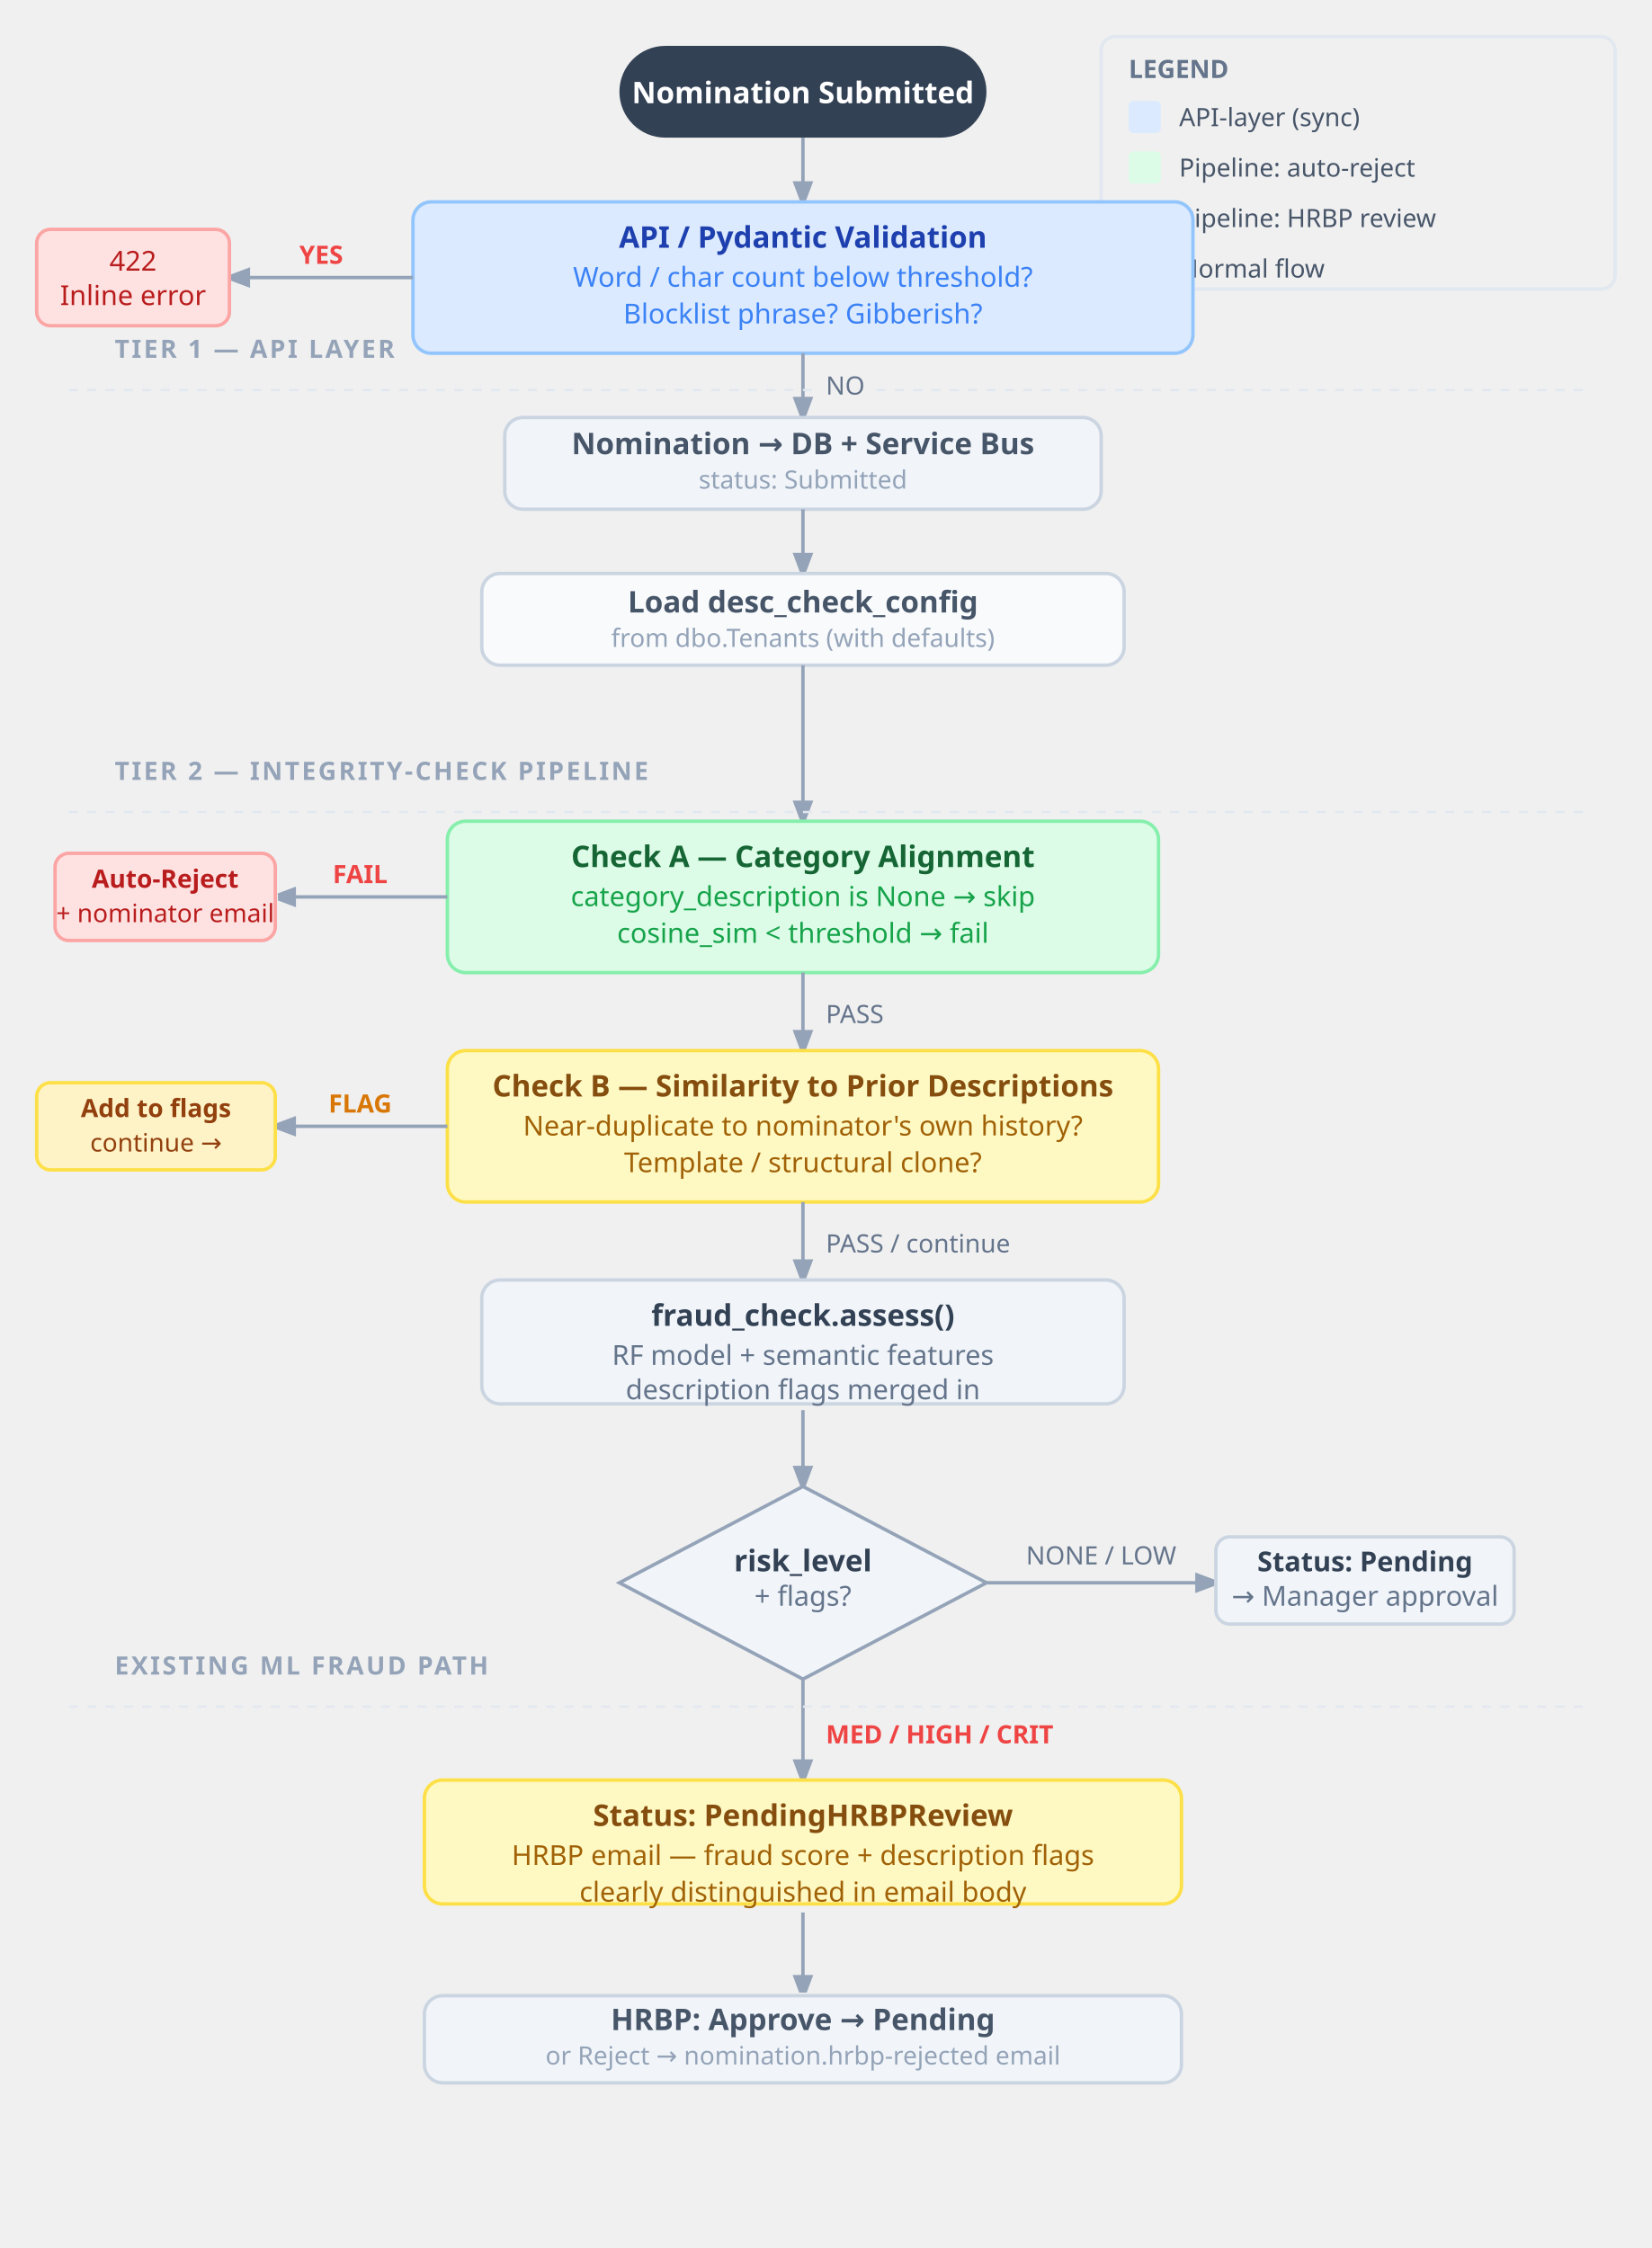
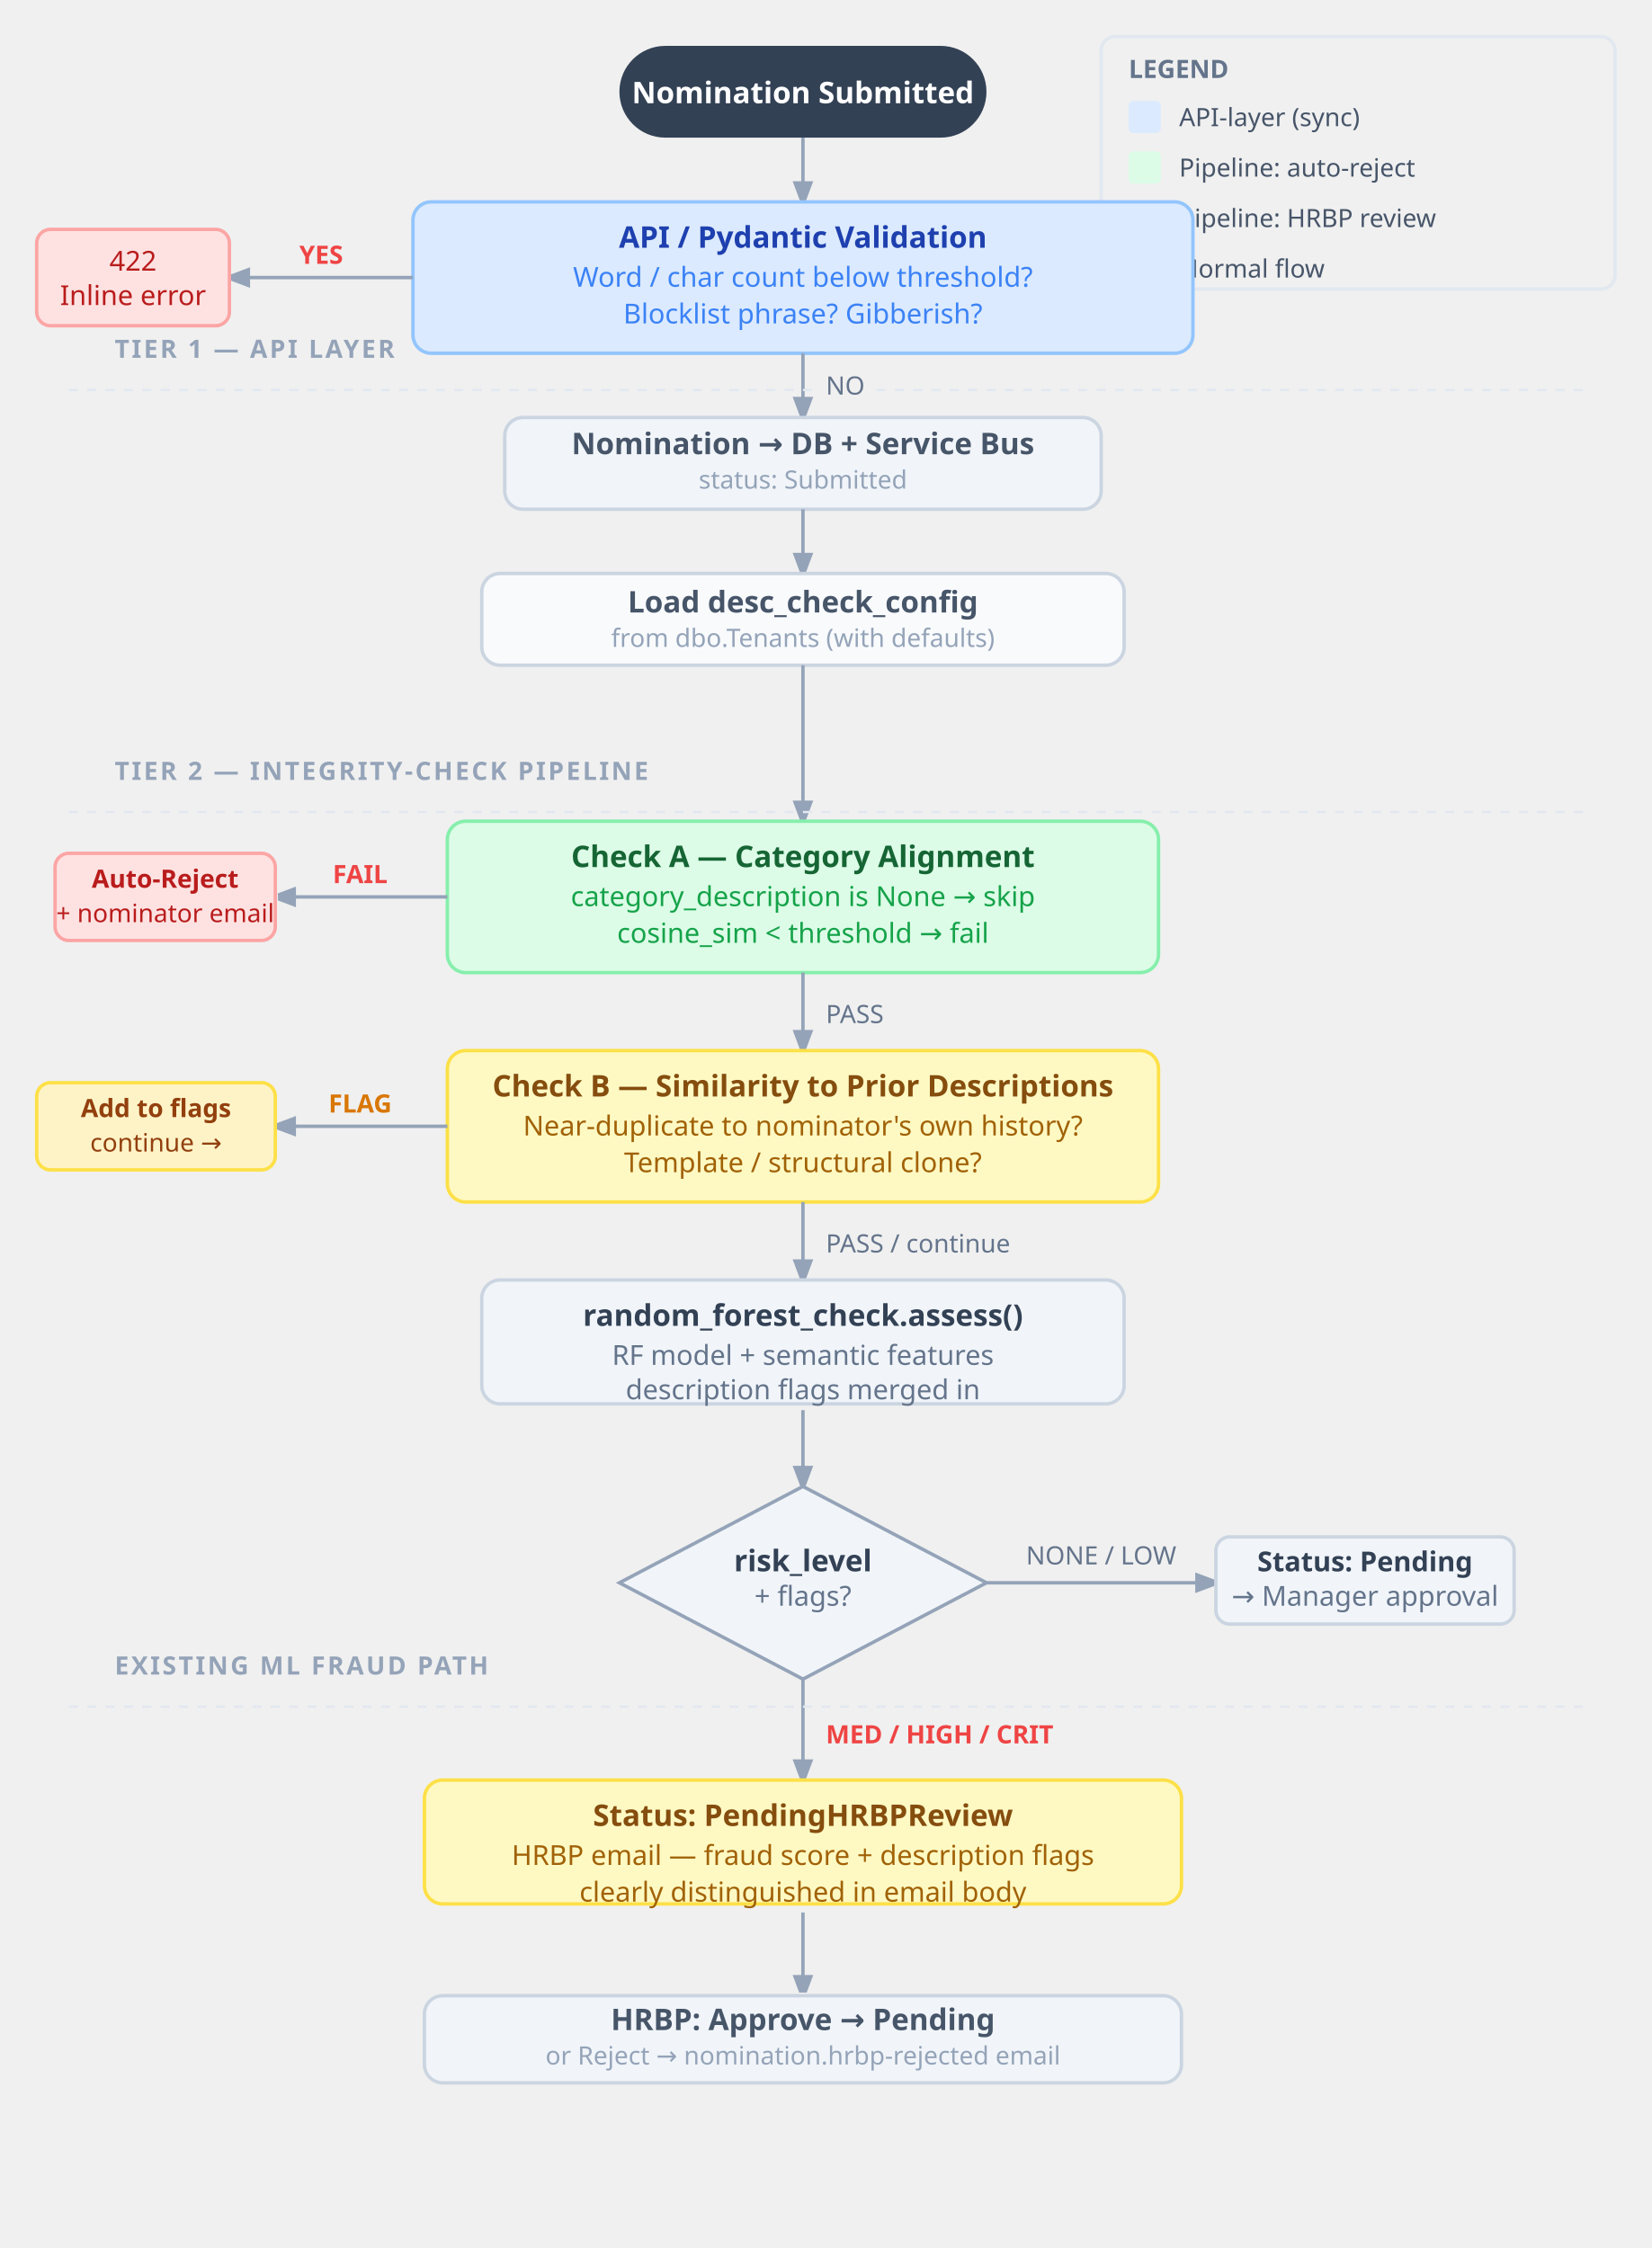
<svg xmlns="http://www.w3.org/2000/svg" viewBox="0 0 720 980" role="img" font-family="system-ui, sans-serif" font-size="13" style="">
  <rect x="480" y="16" width="224" height="110" rx="6" fill="none" stroke="#e2e8f0" stroke-width="1.5" style="fill:none;stroke:rgb(226, 232, 240);color:rgb(0, 0, 0);stroke-width:1.5px;stroke-linecap:butt;stroke-linejoin:miter;opacity:1;font-family:system-ui, sans-serif;font-size:13px;font-weight:400;text-anchor:start;dominant-baseline:auto" />
  <text x="492" y="34" font-size="11" font-weight="600" fill="#64748b" style="fill:rgb(100, 116, 139);stroke:none;color:rgb(0, 0, 0);stroke-width:1px;stroke-linecap:butt;stroke-linejoin:miter;opacity:1;font-family:system-ui, sans-serif;font-size:11px;font-weight:600;text-anchor:start;dominant-baseline:auto">LEGEND</text>
  <rect x="492" y="44" width="14" height="14" rx="2" fill="#dbeafe" style="fill:rgb(219, 234, 254);stroke:none;color:rgb(0, 0, 0);stroke-width:1px;stroke-linecap:butt;stroke-linejoin:miter;opacity:1;font-family:system-ui, sans-serif;font-size:13px;font-weight:400;text-anchor:start;dominant-baseline:auto" />
  <text x="514" y="55" font-size="11" fill="#475569" style="fill:rgb(71, 85, 105);stroke:none;color:rgb(0, 0, 0);stroke-width:1px;stroke-linecap:butt;stroke-linejoin:miter;opacity:1;font-family:system-ui, sans-serif;font-size:11px;font-weight:400;text-anchor:start;dominant-baseline:auto">API-layer (sync)</text>
  <rect x="492" y="66" width="14" height="14" rx="2" fill="#dcfce7" style="fill:rgb(220, 252, 231);stroke:none;color:rgb(0, 0, 0);stroke-width:1px;stroke-linecap:butt;stroke-linejoin:miter;opacity:1;font-family:system-ui, sans-serif;font-size:13px;font-weight:400;text-anchor:start;dominant-baseline:auto" />
  <text x="514" y="77" font-size="11" fill="#475569" style="fill:rgb(71, 85, 105);stroke:none;color:rgb(0, 0, 0);stroke-width:1px;stroke-linecap:butt;stroke-linejoin:miter;opacity:1;font-family:system-ui, sans-serif;font-size:11px;font-weight:400;text-anchor:start;dominant-baseline:auto">Pipeline: auto-reject</text>
  <rect x="492" y="88" width="14" height="14" rx="2" fill="#fef9c3" style="fill:rgb(254, 249, 195);stroke:none;color:rgb(0, 0, 0);stroke-width:1px;stroke-linecap:butt;stroke-linejoin:miter;opacity:1;font-family:system-ui, sans-serif;font-size:13px;font-weight:400;text-anchor:start;dominant-baseline:auto" />
  <text x="514" y="99" font-size="11" fill="#475569" style="fill:rgb(71, 85, 105);stroke:none;color:rgb(0, 0, 0);stroke-width:1px;stroke-linecap:butt;stroke-linejoin:miter;opacity:1;font-family:system-ui, sans-serif;font-size:11px;font-weight:400;text-anchor:start;dominant-baseline:auto">Pipeline: HRBP review</text>
  <rect x="492" y="110" width="14" height="14" rx="2" fill="#f1f5f9" style="fill:rgb(241, 245, 249);stroke:none;color:rgb(0, 0, 0);stroke-width:1px;stroke-linecap:butt;stroke-linejoin:miter;opacity:1;font-family:system-ui, sans-serif;font-size:13px;font-weight:400;text-anchor:start;dominant-baseline:auto" />
  <text x="514" y="121" font-size="11" fill="#475569" style="fill:rgb(71, 85, 105);stroke:none;color:rgb(0, 0, 0);stroke-width:1px;stroke-linecap:butt;stroke-linejoin:miter;opacity:1;font-family:system-ui, sans-serif;font-size:11px;font-weight:400;text-anchor:start;dominant-baseline:auto">Normal flow</text>
  <text x="50" y="156" font-size="11" font-weight="700" fill="#94a3b8" letter-spacing="1" style="fill:rgb(148, 163, 184);stroke:none;color:rgb(0, 0, 0);stroke-width:1px;stroke-linecap:butt;stroke-linejoin:miter;opacity:1;font-family:system-ui, sans-serif;font-size:11px;font-weight:700;text-anchor:start;dominant-baseline:auto">TIER 1 — API LAYER</text>
  <text x="50" y="340" font-size="11" font-weight="700" fill="#94a3b8" letter-spacing="1" style="fill:rgb(148, 163, 184);stroke:none;color:rgb(0, 0, 0);stroke-width:1px;stroke-linecap:butt;stroke-linejoin:miter;opacity:1;font-family:system-ui, sans-serif;font-size:11px;font-weight:700;text-anchor:start;dominant-baseline:auto">TIER 2 — INTEGRITY-CHECK PIPELINE</text>
  <text x="50" y="730" font-size="11" font-weight="700" fill="#94a3b8" letter-spacing="1" style="fill:rgb(148, 163, 184);stroke:none;color:rgb(0, 0, 0);stroke-width:1px;stroke-linecap:butt;stroke-linejoin:miter;opacity:1;font-family:system-ui, sans-serif;font-size:11px;font-weight:700;text-anchor:start;dominant-baseline:auto">EXISTING ML FRAUD PATH</text>
  <rect x="270" y="20" width="160" height="40" rx="20" fill="#334155" style="fill:rgb(51, 65, 85);stroke:none;color:rgb(0, 0, 0);stroke-width:1px;stroke-linecap:butt;stroke-linejoin:miter;opacity:1;font-family:system-ui, sans-serif;font-size:13px;font-weight:400;text-anchor:start;dominant-baseline:auto" />
  <text x="350" y="45" text-anchor="middle" fill="white" font-weight="600" style="fill:rgb(255, 255, 255);stroke:none;color:rgb(0, 0, 0);stroke-width:1px;stroke-linecap:butt;stroke-linejoin:miter;opacity:1;font-family:system-ui, sans-serif;font-size:13px;font-weight:600;text-anchor:middle;dominant-baseline:auto">Nomination Submitted</text>
  <line x1="350" y1="60" x2="350" y2="88" stroke="#94a3b8" stroke-width="1.5" marker-end="url(#arr)" style="fill:rgb(0, 0, 0);stroke:rgb(148, 163, 184);color:rgb(0, 0, 0);stroke-width:1.5px;stroke-linecap:butt;stroke-linejoin:miter;opacity:1;font-family:system-ui, sans-serif;font-size:13px;font-weight:400;text-anchor:start;dominant-baseline:auto" />
  <rect x="180" y="88" width="340" height="66" rx="8" fill="#dbeafe" stroke="#93c5fd" stroke-width="1.5" style="fill:rgb(219, 234, 254);stroke:rgb(147, 197, 253);color:rgb(0, 0, 0);stroke-width:1.5px;stroke-linecap:butt;stroke-linejoin:miter;opacity:1;font-family:system-ui, sans-serif;font-size:13px;font-weight:400;text-anchor:start;dominant-baseline:auto" />
  <text x="350" y="108" text-anchor="middle" font-weight="600" fill="#1e40af" style="fill:rgb(30, 64, 175);stroke:none;color:rgb(0, 0, 0);stroke-width:1px;stroke-linecap:butt;stroke-linejoin:miter;opacity:1;font-family:system-ui, sans-serif;font-size:13px;font-weight:600;text-anchor:middle;dominant-baseline:auto">API / Pydantic Validation</text>
  <text x="350" y="125" text-anchor="middle" fill="#3b82f6" font-size="12" style="fill:rgb(59, 130, 246);stroke:none;color:rgb(0, 0, 0);stroke-width:1px;stroke-linecap:butt;stroke-linejoin:miter;opacity:1;font-family:system-ui, sans-serif;font-size:12px;font-weight:400;text-anchor:middle;dominant-baseline:auto">Word / char count below threshold?</text>
  <text x="350" y="141" text-anchor="middle" fill="#3b82f6" font-size="12" style="fill:rgb(59, 130, 246);stroke:none;color:rgb(0, 0, 0);stroke-width:1px;stroke-linecap:butt;stroke-linejoin:miter;opacity:1;font-family:system-ui, sans-serif;font-size:12px;font-weight:400;text-anchor:middle;dominant-baseline:auto">Blocklist phrase?  Gibberish?</text>
  <line x1="180" y1="121" x2="100" y2="121" stroke="#94a3b8" stroke-width="1.5" marker-end="url(#arr)" style="fill:rgb(0, 0, 0);stroke:rgb(148, 163, 184);color:rgb(0, 0, 0);stroke-width:1.5px;stroke-linecap:butt;stroke-linejoin:miter;opacity:1;font-family:system-ui, sans-serif;font-size:13px;font-weight:400;text-anchor:start;dominant-baseline:auto" />
  <text x="140" y="115" text-anchor="middle" font-size="11" fill="#ef4444" font-weight="600" style="fill:rgb(239, 68, 68);stroke:none;color:rgb(0, 0, 0);stroke-width:1px;stroke-linecap:butt;stroke-linejoin:miter;opacity:1;font-family:system-ui, sans-serif;font-size:11px;font-weight:600;text-anchor:middle;dominant-baseline:auto">YES</text>
  <rect x="16" y="100" width="84" height="42" rx="6" fill="#fee2e2" stroke="#fca5a5" stroke-width="1.5" style="fill:rgb(254, 226, 226);stroke:rgb(252, 165, 165);color:rgb(0, 0, 0);stroke-width:1.5px;stroke-linecap:butt;stroke-linejoin:miter;opacity:1;font-family:system-ui, sans-serif;font-size:13px;font-weight:400;text-anchor:start;dominant-baseline:auto" />
  <text x="58" y="118" text-anchor="middle" font-size="12" fill="#b91c1c" style="fill:rgb(185, 28, 28);stroke:none;color:rgb(0, 0, 0);stroke-width:1px;stroke-linecap:butt;stroke-linejoin:miter;opacity:1;font-family:system-ui, sans-serif;font-size:12px;font-weight:400;text-anchor:middle;dominant-baseline:auto">422</text>
  <text x="58" y="133" text-anchor="middle" font-size="12" fill="#b91c1c" style="fill:rgb(185, 28, 28);stroke:none;color:rgb(0, 0, 0);stroke-width:1px;stroke-linecap:butt;stroke-linejoin:miter;opacity:1;font-family:system-ui, sans-serif;font-size:12px;font-weight:400;text-anchor:middle;dominant-baseline:auto">Inline error</text>
  <line x1="350" y1="154" x2="350" y2="182" stroke="#94a3b8" stroke-width="1.5" marker-end="url(#arr)" mask="url(#imagine-text-gaps-2oszlg)" style="fill:rgb(0, 0, 0);stroke:rgb(148, 163, 184);color:rgb(0, 0, 0);stroke-width:1.5px;stroke-linecap:butt;stroke-linejoin:miter;opacity:1;font-family:system-ui, sans-serif;font-size:13px;font-weight:400;text-anchor:start;dominant-baseline:auto" />
  <text x="360" y="172" font-size="11" fill="#64748b" style="fill:rgb(100, 116, 139);stroke:none;color:rgb(0, 0, 0);stroke-width:1px;stroke-linecap:butt;stroke-linejoin:miter;opacity:1;font-family:system-ui, sans-serif;font-size:11px;font-weight:400;text-anchor:start;dominant-baseline:auto">NO</text>
  <rect x="220" y="182" width="260" height="40" rx="8" fill="#f1f5f9" stroke="#cbd5e1" stroke-width="1.5" style="fill:rgb(241, 245, 249);stroke:rgb(203, 213, 225);color:rgb(0, 0, 0);stroke-width:1.5px;stroke-linecap:butt;stroke-linejoin:miter;opacity:1;font-family:system-ui, sans-serif;font-size:13px;font-weight:400;text-anchor:start;dominant-baseline:auto" />
  <text x="350" y="198" text-anchor="middle" fill="#475569" font-weight="600" style="fill:rgb(71, 85, 105);stroke:none;color:rgb(0, 0, 0);stroke-width:1px;stroke-linecap:butt;stroke-linejoin:miter;opacity:1;font-family:system-ui, sans-serif;font-size:13px;font-weight:600;text-anchor:middle;dominant-baseline:auto">Nomination → DB + Service Bus</text>
  <text x="350" y="213" text-anchor="middle" fill="#94a3b8" font-size="11" style="fill:rgb(148, 163, 184);stroke:none;color:rgb(0, 0, 0);stroke-width:1px;stroke-linecap:butt;stroke-linejoin:miter;opacity:1;font-family:system-ui, sans-serif;font-size:11px;font-weight:400;text-anchor:middle;dominant-baseline:auto">status: Submitted</text>
  <line x1="350" y1="222" x2="350" y2="250" stroke="#94a3b8" stroke-width="1.5" marker-end="url(#arr)" style="fill:rgb(0, 0, 0);stroke:rgb(148, 163, 184);color:rgb(0, 0, 0);stroke-width:1.5px;stroke-linecap:butt;stroke-linejoin:miter;opacity:1;font-family:system-ui, sans-serif;font-size:13px;font-weight:400;text-anchor:start;dominant-baseline:auto" />
  <rect x="210" y="250" width="280" height="40" rx="8" fill="#f8fafc" stroke="#cbd5e1" stroke-width="1.5" style="fill:rgb(248, 250, 252);stroke:rgb(203, 213, 225);color:rgb(0, 0, 0);stroke-width:1.5px;stroke-linecap:butt;stroke-linejoin:miter;opacity:1;font-family:system-ui, sans-serif;font-size:13px;font-weight:400;text-anchor:start;dominant-baseline:auto" />
  <text x="350" y="267" text-anchor="middle" fill="#475569" font-weight="600" style="fill:rgb(71, 85, 105);stroke:none;color:rgb(0, 0, 0);stroke-width:1px;stroke-linecap:butt;stroke-linejoin:miter;opacity:1;font-family:system-ui, sans-serif;font-size:13px;font-weight:600;text-anchor:middle;dominant-baseline:auto">Load desc_check_config</text>
  <text x="350" y="282" text-anchor="middle" fill="#94a3b8" font-size="11" style="fill:rgb(148, 163, 184);stroke:none;color:rgb(0, 0, 0);stroke-width:1px;stroke-linecap:butt;stroke-linejoin:miter;opacity:1;font-family:system-ui, sans-serif;font-size:11px;font-weight:400;text-anchor:middle;dominant-baseline:auto">from dbo.Tenants (with defaults)</text>
  <line x1="350" y1="290" x2="350" y2="358" stroke="#94a3b8" stroke-width="1.5" marker-end="url(#arr)" style="fill:rgb(0, 0, 0);stroke:rgb(148, 163, 184);color:rgb(0, 0, 0);stroke-width:1.5px;stroke-linecap:butt;stroke-linejoin:miter;opacity:1;font-family:system-ui, sans-serif;font-size:13px;font-weight:400;text-anchor:start;dominant-baseline:auto" />
  <rect x="195" y="358" width="310" height="66" rx="8" fill="#dcfce7" stroke="#86efac" stroke-width="1.5" style="fill:rgb(220, 252, 231);stroke:rgb(134, 239, 172);color:rgb(0, 0, 0);stroke-width:1.5px;stroke-linecap:butt;stroke-linejoin:miter;opacity:1;font-family:system-ui, sans-serif;font-size:13px;font-weight:400;text-anchor:start;dominant-baseline:auto" />
  <text x="350" y="378" text-anchor="middle" font-weight="600" fill="#166534" style="fill:rgb(22, 101, 52);stroke:none;color:rgb(0, 0, 0);stroke-width:1px;stroke-linecap:butt;stroke-linejoin:miter;opacity:1;font-family:system-ui, sans-serif;font-size:13px;font-weight:600;text-anchor:middle;dominant-baseline:auto">Check A — Category Alignment</text>
  <text x="350" y="395" text-anchor="middle" fill="#16a34a" font-size="12" style="fill:rgb(22, 163, 74);stroke:none;color:rgb(0, 0, 0);stroke-width:1px;stroke-linecap:butt;stroke-linejoin:miter;opacity:1;font-family:system-ui, sans-serif;font-size:12px;font-weight:400;text-anchor:middle;dominant-baseline:auto">category_description is None → skip</text>
  <text x="350" y="411" text-anchor="middle" fill="#16a34a" font-size="12" style="fill:rgb(22, 163, 74);stroke:none;color:rgb(0, 0, 0);stroke-width:1px;stroke-linecap:butt;stroke-linejoin:miter;opacity:1;font-family:system-ui, sans-serif;font-size:12px;font-weight:400;text-anchor:middle;dominant-baseline:auto">cosine_sim &lt; threshold → fail</text>
  <line x1="195" y1="391" x2="120" y2="391" stroke="#94a3b8" stroke-width="1.5" marker-end="url(#arr)" mask="url(#imagine-text-gaps-2oszlg)" style="fill:rgb(0, 0, 0);stroke:rgb(148, 163, 184);color:rgb(0, 0, 0);stroke-width:1.5px;stroke-linecap:butt;stroke-linejoin:miter;opacity:1;font-family:system-ui, sans-serif;font-size:13px;font-weight:400;text-anchor:start;dominant-baseline:auto" />
  <text x="157" y="385" text-anchor="middle" font-size="11" fill="#ef4444" font-weight="600" style="fill:rgb(239, 68, 68);stroke:none;color:rgb(0, 0, 0);stroke-width:1px;stroke-linecap:butt;stroke-linejoin:miter;opacity:1;font-family:system-ui, sans-serif;font-size:11px;font-weight:600;text-anchor:middle;dominant-baseline:auto">FAIL</text>
  <rect x="24" y="372" width="96" height="38" rx="6" fill="#fee2e2" stroke="#fca5a5" stroke-width="1.5" style="fill:rgb(254, 226, 226);stroke:rgb(252, 165, 165);color:rgb(0, 0, 0);stroke-width:1.5px;stroke-linecap:butt;stroke-linejoin:miter;opacity:1;font-family:system-ui, sans-serif;font-size:13px;font-weight:400;text-anchor:start;dominant-baseline:auto" />
  <text x="72" y="387" text-anchor="middle" font-size="11" fill="#b91c1c" font-weight="600" style="fill:rgb(185, 28, 28);stroke:none;color:rgb(0, 0, 0);stroke-width:1px;stroke-linecap:butt;stroke-linejoin:miter;opacity:1;font-family:system-ui, sans-serif;font-size:11px;font-weight:600;text-anchor:middle;dominant-baseline:auto">Auto-Reject</text>
  <text x="72" y="402" text-anchor="middle" font-size="11" fill="#b91c1c" style="fill:rgb(185, 28, 28);stroke:none;color:rgb(0, 0, 0);stroke-width:1px;stroke-linecap:butt;stroke-linejoin:miter;opacity:1;font-family:system-ui, sans-serif;font-size:11px;font-weight:400;text-anchor:middle;dominant-baseline:auto">+ nominator email</text>
  <line x1="350" y1="424" x2="350" y2="458" stroke="#94a3b8" stroke-width="1.5" marker-end="url(#arr)" style="fill:rgb(0, 0, 0);stroke:rgb(148, 163, 184);color:rgb(0, 0, 0);stroke-width:1.5px;stroke-linecap:butt;stroke-linejoin:miter;opacity:1;font-family:system-ui, sans-serif;font-size:13px;font-weight:400;text-anchor:start;dominant-baseline:auto" />
  <text x="360" y="446" font-size="11" fill="#64748b" style="fill:rgb(100, 116, 139);stroke:none;color:rgb(0, 0, 0);stroke-width:1px;stroke-linecap:butt;stroke-linejoin:miter;opacity:1;font-family:system-ui, sans-serif;font-size:11px;font-weight:400;text-anchor:start;dominant-baseline:auto">PASS</text>
  <rect x="195" y="458" width="310" height="66" rx="8" fill="#fef9c3" stroke="#fde047" stroke-width="1.5" style="fill:rgb(254, 249, 195);stroke:rgb(253, 224, 71);color:rgb(0, 0, 0);stroke-width:1.5px;stroke-linecap:butt;stroke-linejoin:miter;opacity:1;font-family:system-ui, sans-serif;font-size:13px;font-weight:400;text-anchor:start;dominant-baseline:auto" />
  <text x="350" y="478" text-anchor="middle" font-weight="600" fill="#854d0e" style="fill:rgb(133, 77, 14);stroke:none;color:rgb(0, 0, 0);stroke-width:1px;stroke-linecap:butt;stroke-linejoin:miter;opacity:1;font-family:system-ui, sans-serif;font-size:13px;font-weight:600;text-anchor:middle;dominant-baseline:auto">Check B — Similarity to Prior Descriptions</text>
  <text x="350" y="495" text-anchor="middle" fill="#a16207" font-size="12" style="fill:rgb(161, 98, 7);stroke:none;color:rgb(0, 0, 0);stroke-width:1px;stroke-linecap:butt;stroke-linejoin:miter;opacity:1;font-family:system-ui, sans-serif;font-size:12px;font-weight:400;text-anchor:middle;dominant-baseline:auto">Near-duplicate to nominator's own history?</text>
  <text x="350" y="511" text-anchor="middle" fill="#a16207" font-size="12" style="fill:rgb(161, 98, 7);stroke:none;color:rgb(0, 0, 0);stroke-width:1px;stroke-linecap:butt;stroke-linejoin:miter;opacity:1;font-family:system-ui, sans-serif;font-size:12px;font-weight:400;text-anchor:middle;dominant-baseline:auto">Template / structural clone?</text>
  <line x1="195" y1="491" x2="120" y2="491" stroke="#94a3b8" stroke-width="1.5" marker-end="url(#arr)" style="fill:rgb(0, 0, 0);stroke:rgb(148, 163, 184);color:rgb(0, 0, 0);stroke-width:1.5px;stroke-linecap:butt;stroke-linejoin:miter;opacity:1;font-family:system-ui, sans-serif;font-size:13px;font-weight:400;text-anchor:start;dominant-baseline:auto" />
  <text x="157" y="485" text-anchor="middle" font-size="11" fill="#d97706" font-weight="600" style="fill:rgb(217, 119, 6);stroke:none;color:rgb(0, 0, 0);stroke-width:1px;stroke-linecap:butt;stroke-linejoin:miter;opacity:1;font-family:system-ui, sans-serif;font-size:11px;font-weight:600;text-anchor:middle;dominant-baseline:auto">FLAG</text>
  <rect x="16" y="472" width="104" height="38" rx="6" fill="#fef3c7" stroke="#fde047" stroke-width="1.5" style="fill:rgb(254, 243, 199);stroke:rgb(253, 224, 71);color:rgb(0, 0, 0);stroke-width:1.5px;stroke-linecap:butt;stroke-linejoin:miter;opacity:1;font-family:system-ui, sans-serif;font-size:13px;font-weight:400;text-anchor:start;dominant-baseline:auto" />
  <text x="68" y="487" text-anchor="middle" font-size="11" fill="#92400e" font-weight="600" style="fill:rgb(146, 64, 14);stroke:none;color:rgb(0, 0, 0);stroke-width:1px;stroke-linecap:butt;stroke-linejoin:miter;opacity:1;font-family:system-ui, sans-serif;font-size:11px;font-weight:600;text-anchor:middle;dominant-baseline:auto">Add to flags</text>
  <text x="68" y="502" text-anchor="middle" font-size="11" fill="#92400e" style="fill:rgb(146, 64, 14);stroke:none;color:rgb(0, 0, 0);stroke-width:1px;stroke-linecap:butt;stroke-linejoin:miter;opacity:1;font-family:system-ui, sans-serif;font-size:11px;font-weight:400;text-anchor:middle;dominant-baseline:auto">continue →</text>
  <line x1="350" y1="524" x2="350" y2="558" stroke="#94a3b8" stroke-width="1.5" marker-end="url(#arr)" style="fill:rgb(0, 0, 0);stroke:rgb(148, 163, 184);color:rgb(0, 0, 0);stroke-width:1.5px;stroke-linecap:butt;stroke-linejoin:miter;opacity:1;font-family:system-ui, sans-serif;font-size:13px;font-weight:400;text-anchor:start;dominant-baseline:auto" />
  <text x="360" y="546" font-size="11" fill="#64748b" style="fill:rgb(100, 116, 139);stroke:none;color:rgb(0, 0, 0);stroke-width:1px;stroke-linecap:butt;stroke-linejoin:miter;opacity:1;font-family:system-ui, sans-serif;font-size:11px;font-weight:400;text-anchor:start;dominant-baseline:auto">PASS / continue</text>
  <rect x="210" y="558" width="280" height="54" rx="8" fill="#f1f5f9" stroke="#cbd5e1" stroke-width="1.5" style="fill:rgb(241, 245, 249);stroke:rgb(203, 213, 225);color:rgb(0, 0, 0);stroke-width:1.5px;stroke-linecap:butt;stroke-linejoin:miter;opacity:1;font-family:system-ui, sans-serif;font-size:13px;font-weight:400;text-anchor:start;dominant-baseline:auto" />
-   <text x="350" y="578" text-anchor="middle" font-weight="600" fill="#334155" style="fill:rgb(51, 65, 85);stroke:none;color:rgb(0, 0, 0);stroke-width:1px;stroke-linecap:butt;stroke-linejoin:miter;opacity:1;font-family:system-ui, sans-serif;font-size:13px;font-weight:600;text-anchor:middle;dominant-baseline:auto">fraud_check.assess()</text>
+   <text x="350" y="578" text-anchor="middle" font-weight="600" fill="#334155" style="fill:rgb(51, 65, 85);stroke:none;color:rgb(0, 0, 0);stroke-width:1px;stroke-linecap:butt;stroke-linejoin:miter;opacity:1;font-family:system-ui, sans-serif;font-size:13px;font-weight:600;text-anchor:middle;dominant-baseline:auto">random_forest_check.assess()</text>
  <text x="350" y="595" text-anchor="middle" fill="#64748b" font-size="12" style="fill:rgb(100, 116, 139);stroke:none;color:rgb(0, 0, 0);stroke-width:1px;stroke-linecap:butt;stroke-linejoin:miter;opacity:1;font-family:system-ui, sans-serif;font-size:12px;font-weight:400;text-anchor:middle;dominant-baseline:auto">RF model + semantic features</text>
  <text x="350" y="610" text-anchor="middle" fill="#64748b" font-size="12" style="fill:rgb(100, 116, 139);stroke:none;color:rgb(0, 0, 0);stroke-width:1px;stroke-linecap:butt;stroke-linejoin:miter;opacity:1;font-family:system-ui, sans-serif;font-size:12px;font-weight:400;text-anchor:middle;dominant-baseline:auto">description flags merged in</text>
  <line x1="350" y1="612" x2="350" y2="648" stroke="#94a3b8" stroke-width="1.5" marker-end="url(#arr)" mask="url(#imagine-text-gaps-2oszlg)" style="fill:rgb(0, 0, 0);stroke:rgb(148, 163, 184);color:rgb(0, 0, 0);stroke-width:1.5px;stroke-linecap:butt;stroke-linejoin:miter;opacity:1;font-family:system-ui, sans-serif;font-size:13px;font-weight:400;text-anchor:start;dominant-baseline:auto" />
  <polygon points="350,648 430,690 350,732 270,690" fill="#f1f5f9" stroke="#94a3b8" stroke-width="1.5" style="fill:rgb(241, 245, 249);stroke:rgb(148, 163, 184);color:rgb(0, 0, 0);stroke-width:1.5px;stroke-linecap:butt;stroke-linejoin:miter;opacity:1;font-family:system-ui, sans-serif;font-size:13px;font-weight:400;text-anchor:start;dominant-baseline:auto" />
  <text x="350" y="685" text-anchor="middle" font-weight="600" fill="#334155" style="fill:rgb(51, 65, 85);stroke:none;color:rgb(0, 0, 0);stroke-width:1px;stroke-linecap:butt;stroke-linejoin:miter;opacity:1;font-family:system-ui, sans-serif;font-size:13px;font-weight:600;text-anchor:middle;dominant-baseline:auto">risk_level</text>
  <text x="350" y="700" text-anchor="middle" fill="#64748b" font-size="12" style="fill:rgb(100, 116, 139);stroke:none;color:rgb(0, 0, 0);stroke-width:1px;stroke-linecap:butt;stroke-linejoin:miter;opacity:1;font-family:system-ui, sans-serif;font-size:12px;font-weight:400;text-anchor:middle;dominant-baseline:auto">+ flags?</text>
  <line x1="430" y1="690" x2="530" y2="690" stroke="#94a3b8" stroke-width="1.5" marker-end="url(#arr)" style="fill:rgb(0, 0, 0);stroke:rgb(148, 163, 184);color:rgb(0, 0, 0);stroke-width:1.5px;stroke-linecap:butt;stroke-linejoin:miter;opacity:1;font-family:system-ui, sans-serif;font-size:13px;font-weight:400;text-anchor:start;dominant-baseline:auto" />
  <text x="480" y="682" text-anchor="middle" font-size="11" fill="#64748b" style="fill:rgb(100, 116, 139);stroke:none;color:rgb(0, 0, 0);stroke-width:1px;stroke-linecap:butt;stroke-linejoin:miter;opacity:1;font-family:system-ui, sans-serif;font-size:11px;font-weight:400;text-anchor:middle;dominant-baseline:auto">NONE / LOW</text>
  <rect x="530" y="670" width="130" height="38" rx="6" fill="#f1f5f9" stroke="#cbd5e1" stroke-width="1.5" style="fill:rgb(241, 245, 249);stroke:rgb(203, 213, 225);color:rgb(0, 0, 0);stroke-width:1.5px;stroke-linecap:butt;stroke-linejoin:miter;opacity:1;font-family:system-ui, sans-serif;font-size:13px;font-weight:400;text-anchor:start;dominant-baseline:auto" />
  <text x="595" y="685" text-anchor="middle" font-size="12" fill="#334155" font-weight="600" style="fill:rgb(51, 65, 85);stroke:none;color:rgb(0, 0, 0);stroke-width:1px;stroke-linecap:butt;stroke-linejoin:miter;opacity:1;font-family:system-ui, sans-serif;font-size:12px;font-weight:600;text-anchor:middle;dominant-baseline:auto">Status: Pending</text>
  <text x="595" y="700" text-anchor="middle" font-size="12" fill="#64748b" style="fill:rgb(100, 116, 139);stroke:none;color:rgb(0, 0, 0);stroke-width:1px;stroke-linecap:butt;stroke-linejoin:miter;opacity:1;font-family:system-ui, sans-serif;font-size:12px;font-weight:400;text-anchor:middle;dominant-baseline:auto">→ Manager approval</text>
  <line x1="350" y1="732" x2="350" y2="776" stroke="#94a3b8" stroke-width="1.5" marker-end="url(#arr)" style="fill:rgb(0, 0, 0);stroke:rgb(148, 163, 184);color:rgb(0, 0, 0);stroke-width:1.5px;stroke-linecap:butt;stroke-linejoin:miter;opacity:1;font-family:system-ui, sans-serif;font-size:13px;font-weight:400;text-anchor:start;dominant-baseline:auto" />
  <text x="360" y="760" font-size="11" fill="#ef4444" font-weight="600" style="fill:rgb(239, 68, 68);stroke:none;color:rgb(0, 0, 0);stroke-width:1px;stroke-linecap:butt;stroke-linejoin:miter;opacity:1;font-family:system-ui, sans-serif;font-size:11px;font-weight:600;text-anchor:start;dominant-baseline:auto">MED / HIGH / CRIT</text>
  <rect x="185" y="776" width="330" height="54" rx="8" fill="#fef9c3" stroke="#fde047" stroke-width="1.5" style="fill:rgb(254, 249, 195);stroke:rgb(253, 224, 71);color:rgb(0, 0, 0);stroke-width:1.5px;stroke-linecap:butt;stroke-linejoin:miter;opacity:1;font-family:system-ui, sans-serif;font-size:13px;font-weight:400;text-anchor:start;dominant-baseline:auto" />
  <text x="350" y="796" text-anchor="middle" font-weight="600" fill="#854d0e" style="fill:rgb(133, 77, 14);stroke:none;color:rgb(0, 0, 0);stroke-width:1px;stroke-linecap:butt;stroke-linejoin:miter;opacity:1;font-family:system-ui, sans-serif;font-size:13px;font-weight:600;text-anchor:middle;dominant-baseline:auto">Status: PendingHRBPReview</text>
  <text x="350" y="813" text-anchor="middle" fill="#a16207" font-size="12" style="fill:rgb(161, 98, 7);stroke:none;color:rgb(0, 0, 0);stroke-width:1px;stroke-linecap:butt;stroke-linejoin:miter;opacity:1;font-family:system-ui, sans-serif;font-size:12px;font-weight:400;text-anchor:middle;dominant-baseline:auto">HRBP email — fraud score + description flags</text>
  <text x="350" y="829" text-anchor="middle" fill="#a16207" font-size="12" style="fill:rgb(161, 98, 7);stroke:none;color:rgb(0, 0, 0);stroke-width:1px;stroke-linecap:butt;stroke-linejoin:miter;opacity:1;font-family:system-ui, sans-serif;font-size:12px;font-weight:400;text-anchor:middle;dominant-baseline:auto">clearly distinguished in email body</text>
  <line x1="350" y1="830" x2="350" y2="870" stroke="#94a3b8" stroke-width="1.5" marker-end="url(#arr)" mask="url(#imagine-text-gaps-2oszlg)" style="fill:rgb(0, 0, 0);stroke:rgb(148, 163, 184);color:rgb(0, 0, 0);stroke-width:1.5px;stroke-linecap:butt;stroke-linejoin:miter;opacity:1;font-family:system-ui, sans-serif;font-size:13px;font-weight:400;text-anchor:start;dominant-baseline:auto" />
  <rect x="185" y="870" width="330" height="38" rx="8" fill="#f1f5f9" stroke="#cbd5e1" stroke-width="1.5" style="fill:rgb(241, 245, 249);stroke:rgb(203, 213, 225);color:rgb(0, 0, 0);stroke-width:1.5px;stroke-linecap:butt;stroke-linejoin:miter;opacity:1;font-family:system-ui, sans-serif;font-size:13px;font-weight:400;text-anchor:start;dominant-baseline:auto" />
  <text x="350" y="885" text-anchor="middle" font-weight="600" fill="#475569" style="fill:rgb(71, 85, 105);stroke:none;color:rgb(0, 0, 0);stroke-width:1px;stroke-linecap:butt;stroke-linejoin:miter;opacity:1;font-family:system-ui, sans-serif;font-size:13px;font-weight:600;text-anchor:middle;dominant-baseline:auto">HRBP: Approve → Pending</text>
  <text x="350" y="900" text-anchor="middle" fill="#94a3b8" font-size="11" style="fill:rgb(148, 163, 184);stroke:none;color:rgb(0, 0, 0);stroke-width:1px;stroke-linecap:butt;stroke-linejoin:miter;opacity:1;font-family:system-ui, sans-serif;font-size:11px;font-weight:400;text-anchor:middle;dominant-baseline:auto">or Reject → nomination.hrbp-rejected email</text>
  <defs>
    <marker id="arr" markerWidth="8" markerHeight="8" refX="6" refY="3" orient="auto">
      <path d="M0,0 L0,6 L8,3 z" fill="#94a3b8" />
    </marker>
    <mask id="imagine-text-gaps-2oszlg" maskUnits="userSpaceOnUse">
      <rect x="0" y="0" width="720" height="980" fill="white" />
      <rect x="488" y="20.387" width="48.763" height="18.346" fill="black" rx="2" />
      <rect x="509.317" y="41.387" width="83.459" height="18.346" fill="black" rx="2" />
      <rect x="510" y="63.387" width="105.299" height="18.346" fill="black" rx="2" />
      <rect x="510" y="85.387" width="113.061" height="18.346" fill="black" rx="2" />
      <rect x="510" y="107.387" width="67.988" height="18.346" fill="black" rx="2" />
      <rect x="45.317" y="142.387" width="129.564" height="18.346" fill="black" rx="2" />
      <rect x="45.317" y="326.387" width="236.504" height="18.346" fill="black" rx="2" />
      <rect x="46" y="716.387" width="169.078" height="18.346" fill="black" rx="2" />
      <rect x="278.248" y="28.654" width="143.504" height="21.761" fill="black" rx="2" />
      <rect x="272.436" y="91.654" width="154.444" height="21.761" fill="black" rx="2" />
      <rect x="250.117" y="110.021" width="199.166" height="19.712" fill="black" rx="2" />
      <rect x="272.724" y="126.021" width="154.636" height="19.712" fill="black" rx="2" />
      <rect x="126.303" y="101.387" width="26.871" height="18.346" fill="black" rx="2" />
      <rect x="43.614" y="103.021" width="28.088" height="19.712" fill="black" rx="2" />
      <rect x="25.021" y="118.021" width="66.563" height="19.712" fill="black" rx="2" />
      <rect x="356" y="158.387" width="24.523" height="18.346" fill="black" rx="2" />
      <rect x="251.441" y="181.654" width="197.118" height="21.761" fill="black" rx="2" />
      <rect x="303.817" y="199.387" width="92.366" height="18.346" fill="black" rx="2" />
      <rect x="275.948" y="250.654" width="148.104" height="21.761" fill="black" rx="2" />
      <rect x="267.686" y="268.387" width="164.715" height="18.346" fill="black" rx="2" />
      <rect x="252.46" y="361.654" width="195.154" height="21.761" fill="black" rx="2" />
      <rect x="250.262" y="380.021" width="199.477" height="19.712" fill="black" rx="2" />
      <rect x="268.759" y="396.021" width="162.482" height="19.712" fill="black" rx="2" />
      <rect x="142.582" y="371.387" width="28.921" height="18.346" fill="black" rx="2" />
      <rect x="37.836" y="373.387" width="67.768" height="18.346" fill="black" rx="2" />
      <rect x="22.839" y="388.387" width="98.322" height="18.346" fill="black" rx="2" />
      <rect x="356" y="432.387" width="32.197" height="18.346" fill="black" rx="2" />
      <rect x="222.67" y="461.654" width="254.66" height="21.761" fill="black" rx="2" />
      <rect x="230.985" y="480.021" width="238.113" height="19.712" fill="black" rx="2" />
      <rect x="272.874" y="496.021" width="154.337" height="19.712" fill="black" rx="2" />
      <rect x="139.941" y="471.387" width="34.119" height="18.346" fill="black" rx="2" />
      <rect x="32.849" y="473.387" width="69.659" height="18.346" fill="black" rx="2" />
      <rect x="36.579" y="488.387" width="62.842" height="18.346" fill="black" rx="2" />
      <rect x="356" y="532.387" width="84.841" height="18.346" fill="black" rx="2" />
      <rect x="286.59" y="561.654" width="126.821" height="21.761" fill="black" rx="2" />
      <rect x="267.195" y="580.021" width="165.976" height="19.712" fill="black" rx="2" />
      <rect x="273.733" y="595.021" width="152.57" height="19.712" fill="black" rx="2" />
      <rect x="319.433" y="668.654" width="61.134" height="21.761" fill="black" rx="2" />
      <rect x="325.106" y="685.021" width="49.874" height="19.712" fill="black" rx="2" />
      <rect x="444.139" y="668.387" width="72.375" height="18.346" fill="black" rx="2" />
      <rect x="548.972" y="670.021" width="92.056" height="19.712" fill="black" rx="2" />
      <rect x="535.822" y="685.021" width="118.356" height="19.712" fill="black" rx="2" />
      <rect x="356" y="746.387" width="103.02" height="18.346" fill="black" rx="2" />
      <rect x="263.214" y="779.654" width="173.984" height="21.761" fill="black" rx="2" />
      <rect x="225.6" y="798.021" width="249.166" height="19.712" fill="black" rx="2" />
      <rect x="254.6" y="814.021" width="191.142" height="19.712" fill="black" rx="2" />
      <rect x="267.633" y="868.654" width="164.734" height="21.761" fill="black" rx="2" />
      <rect x="240.169" y="886.387" width="219.661" height="18.346" fill="black" rx="2" />
    </mask>
  </defs>
  <line x1="30" y1="170" x2="690" y2="170" stroke="#e2e8f0" stroke-width="1" stroke-dasharray="4,4" mask="url(#imagine-text-gaps-2oszlg)" style="fill:rgb(0, 0, 0);stroke:rgb(226, 232, 240);color:rgb(0, 0, 0);stroke-width:1px;stroke-dasharray:4px, 4px;stroke-linecap:butt;stroke-linejoin:miter;opacity:1;font-family:system-ui, sans-serif;font-size:13px;font-weight:400;text-anchor:start;dominant-baseline:auto" />
  <line x1="30" y1="354" x2="690" y2="354" stroke="#e2e8f0" stroke-width="1" stroke-dasharray="4,4" style="fill:rgb(0, 0, 0);stroke:rgb(226, 232, 240);color:rgb(0, 0, 0);stroke-width:1px;stroke-dasharray:4px, 4px;stroke-linecap:butt;stroke-linejoin:miter;opacity:1;font-family:system-ui, sans-serif;font-size:13px;font-weight:400;text-anchor:start;dominant-baseline:auto" />
  <line x1="30" y1="744" x2="690" y2="744" stroke="#e2e8f0" stroke-width="1" stroke-dasharray="4,4" style="fill:rgb(0, 0, 0);stroke:rgb(226, 232, 240);color:rgb(0, 0, 0);stroke-width:1px;stroke-dasharray:4px, 4px;stroke-linecap:butt;stroke-linejoin:miter;opacity:1;font-family:system-ui, sans-serif;font-size:13px;font-weight:400;text-anchor:start;dominant-baseline:auto" />
</svg>
